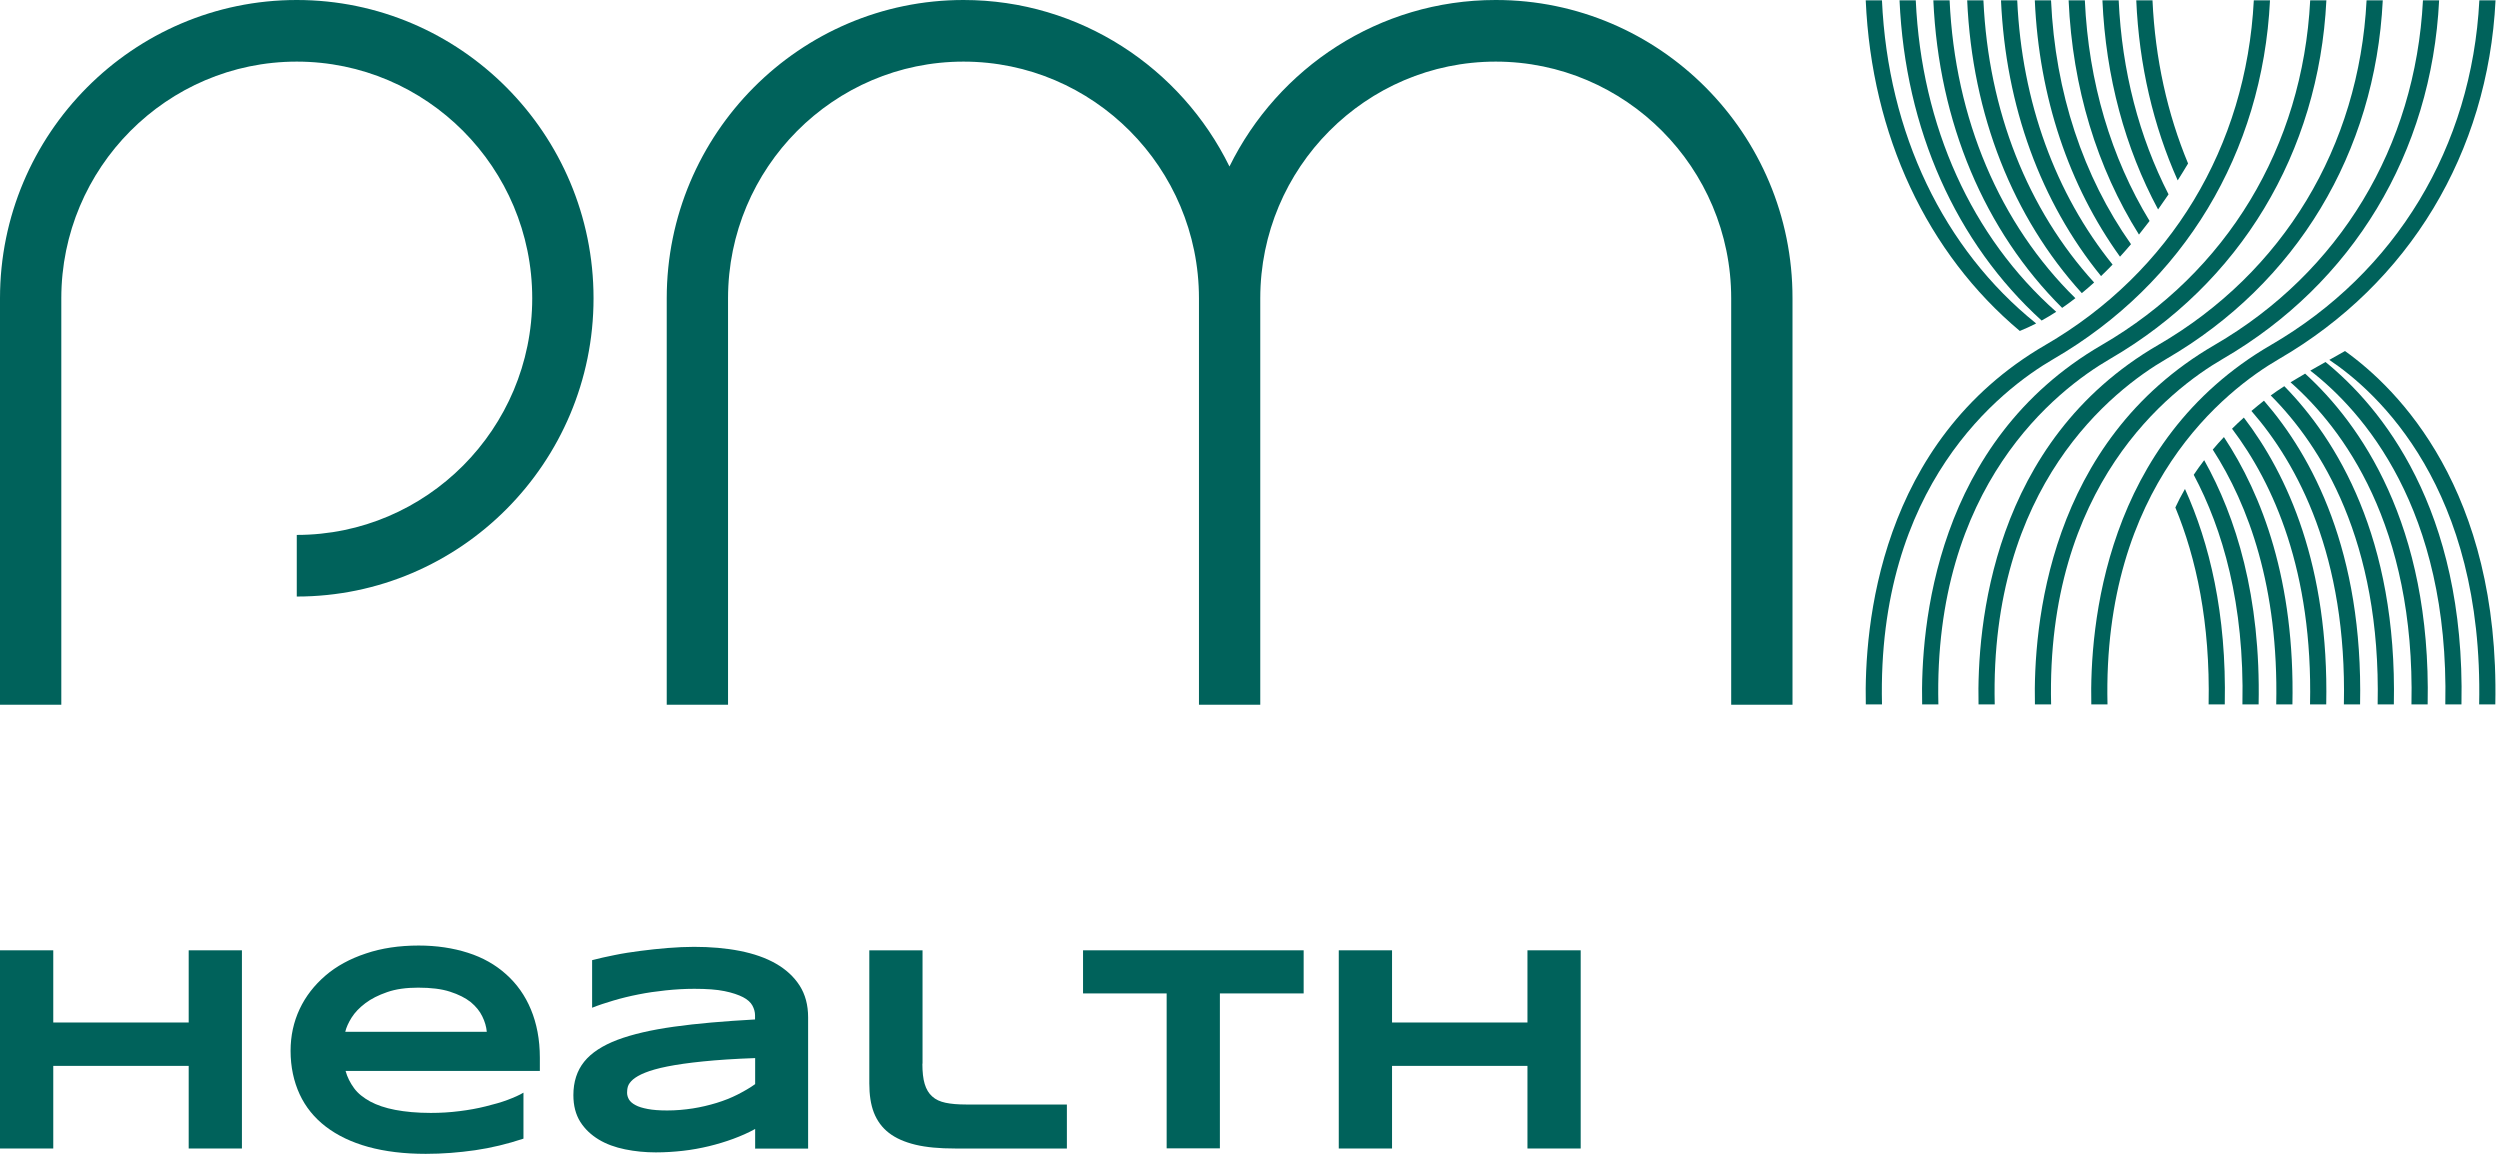
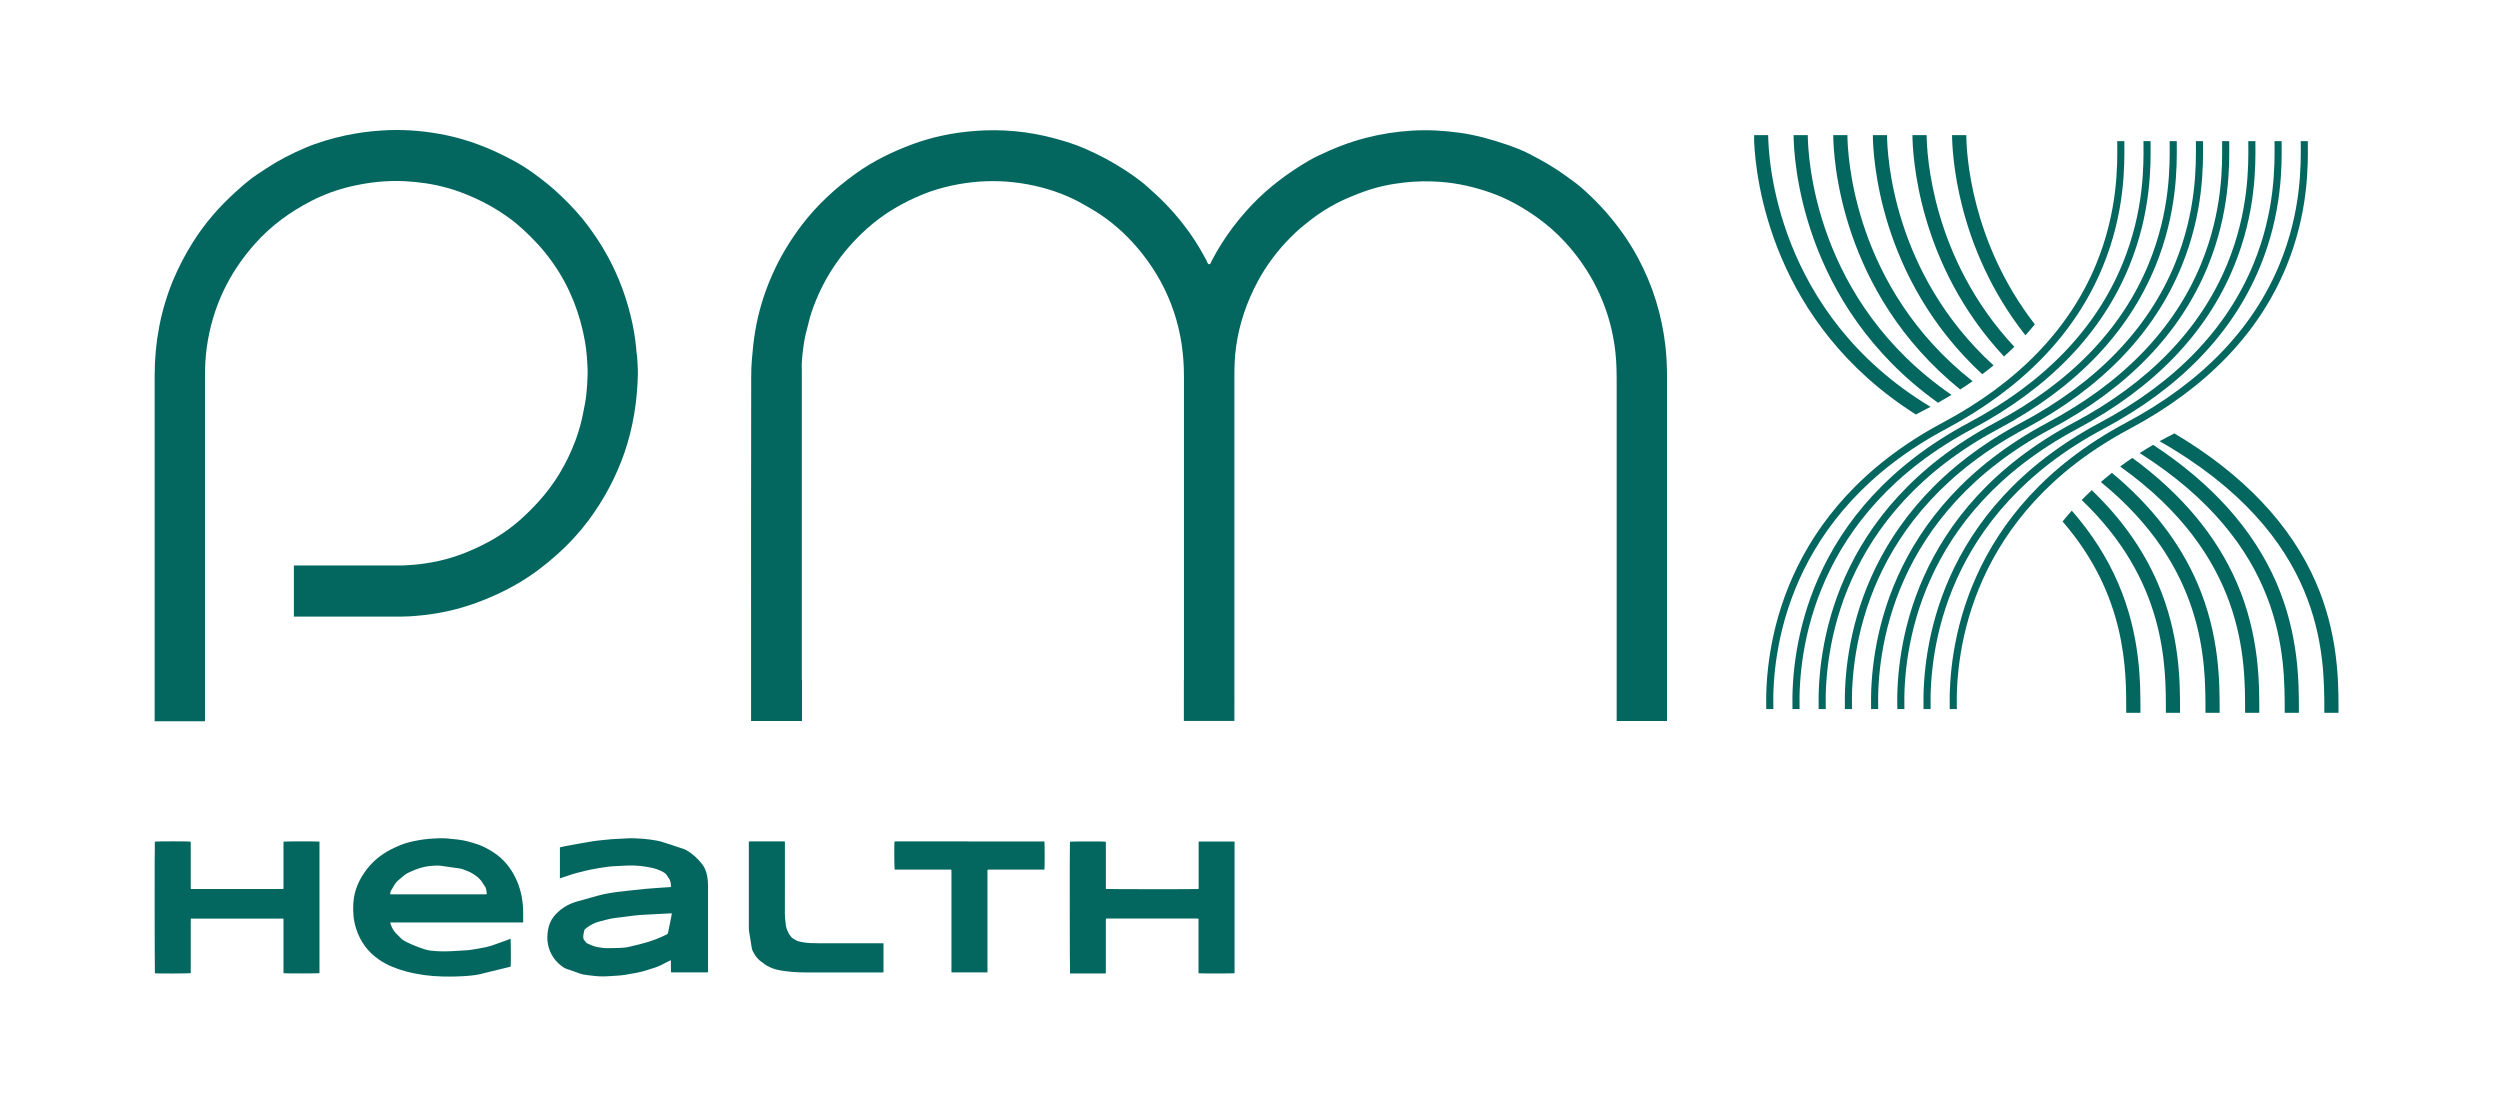
- <svg xmlns="http://www.w3.org/2000/svg" width="65" height="30" viewBox="0 0 65 30" fill="none">
-   <path d="M7.716 0C3.461 0 0 3.479 0 7.755V18.323H1.594V7.755C1.594 4.363 4.341 1.602 7.716 1.602C11.091 1.602 13.838 4.363 13.838 7.755C13.838 11.148 11.091 13.908 7.716 13.908V15.51C11.971 15.51 15.432 12.031 15.432 7.755C15.432 3.479 11.971 0 7.716 0Z" fill="#00625B" />
-   <path d="M38.885 0C35.854 0 33.227 1.764 31.966 4.329C30.709 1.764 28.078 0 25.051 0C20.796 0 17.335 3.479 17.335 7.755V18.323H18.929V7.755C18.929 4.363 21.676 1.602 25.051 1.602C28.426 1.602 31.173 4.363 31.173 7.755V18.323H32.767V7.755C32.767 4.363 35.514 1.602 38.889 1.602C42.264 1.602 45.011 4.363 45.011 7.755V18.323H46.605V7.755C46.612 3.479 43.151 0 38.893 0H38.885Z" fill="#00625B" />
-   <path d="M57.424 18.314H57.844C57.893 15.949 57.444 14.117 56.809 12.713C56.709 12.887 56.626 13.049 56.559 13.195C57.101 14.507 57.468 16.186 57.424 18.314Z" fill="#00625B" />
-   <path d="M48.931 0.009H48.509C48.663 3.52 50.105 6.585 52.515 8.605C52.659 8.547 52.8 8.481 52.94 8.41C50.532 6.473 49.088 3.467 48.931 0.009Z" fill="#00625B" />
-   <path d="M49.81 0.009H49.388C49.535 3.366 50.86 6.316 53.082 8.334C53.211 8.263 53.338 8.187 53.462 8.107C51.269 6.167 49.959 3.292 49.81 0.009Z" fill="#00625B" />
-   <path d="M58.303 18.314H58.724C58.781 15.503 58.137 13.444 57.309 11.965C57.209 12.095 57.118 12.223 57.037 12.345C57.788 13.756 58.358 15.695 58.303 18.314Z" fill="#00625B" />
-   <path d="M59.603 18.314C59.669 15.101 58.818 12.869 57.822 11.364C57.718 11.474 57.622 11.582 57.532 11.69C58.462 13.134 59.246 15.263 59.182 18.314H59.603Z" fill="#00625B" />
-   <path d="M50.69 0.009H50.267C50.407 3.188 51.602 6.002 53.616 8.005C53.733 7.924 53.848 7.841 53.96 7.753C51.997 5.826 50.829 3.097 50.69 0.009Z" fill="#00625B" />
-   <path d="M58.033 11.147C59.117 12.582 60.135 14.855 60.061 18.314H60.482C60.555 14.718 59.481 12.35 58.34 10.857C58.232 10.954 58.129 11.051 58.033 11.147Z" fill="#00625B" />
-   <path d="M51.569 0.009H51.147C51.278 2.99 52.336 5.649 54.127 7.621C54.236 7.532 54.342 7.44 54.447 7.345C52.721 5.449 51.699 2.885 51.569 0.009Z" fill="#00625B" />
-   <path d="M54.927 6.879C53.443 5.038 52.568 2.656 52.448 0.009H52.026C52.148 2.772 53.066 5.259 54.627 7.178C54.73 7.08 54.83 6.98 54.927 6.879Z" fill="#00625B" />
-   <path d="M60.941 18.314H61.362C61.443 14.343 60.125 11.87 58.863 10.418C58.749 10.508 58.641 10.596 58.537 10.685C59.749 12.074 61.022 14.459 60.941 18.314Z" fill="#00625B" />
-   <path d="M59.039 10.282C60.346 11.591 61.908 14.056 61.819 18.314H62.24C62.329 13.975 60.747 11.423 59.392 10.041C59.262 10.125 59.141 10.206 59.039 10.282Z" fill="#00625B" />
-   <path d="M53.327 0.009H52.905C53.016 2.536 53.794 4.831 55.12 6.674C55.218 6.566 55.314 6.458 55.406 6.349C54.165 4.591 53.435 2.409 53.327 0.009Z" fill="#00625B" />
-   <path d="M62.699 18.314H63.119C63.216 13.606 61.346 11.003 59.933 9.714C59.801 9.79 59.674 9.866 59.554 9.94C60.914 11.139 62.796 13.651 62.698 18.315L62.699 18.314Z" fill="#00625B" />
-   <path d="M54.206 0.009H53.784C53.884 2.28 54.523 4.363 55.613 6.099C55.708 5.981 55.801 5.862 55.889 5.745C54.889 4.101 54.302 2.142 54.206 0.009Z" fill="#00625B" />
-   <path d="M63.578 18.314H63.998C64.103 13.205 61.892 10.574 60.463 9.412C60.33 9.487 60.197 9.562 60.068 9.636C61.423 10.686 63.685 13.213 63.578 18.314Z" fill="#00625B" />
-   <path d="M54.663 0.009C54.75 2.001 55.252 3.849 56.11 5.445C56.206 5.311 56.296 5.179 56.382 5.053C55.618 3.561 55.169 1.85 55.086 0.009H54.663Z" fill="#00625B" />
-   <path d="M55.965 0.009H55.543C55.616 1.694 55.988 3.276 56.62 4.69C56.721 4.531 56.811 4.383 56.89 4.251C56.352 2.958 56.034 1.527 55.965 0.009Z" fill="#00625B" />
-   <path d="M60.97 9.127C60.836 9.203 60.699 9.28 60.562 9.357C61.811 10.193 64.576 12.687 64.458 18.314H64.878C64.993 12.733 62.343 10.108 60.97 9.127Z" fill="#00625B" />
-   <path d="M48.932 18.314C48.796 12.627 52.004 10.14 53.393 9.333C56.776 7.369 58.824 3.973 59.02 0.009H58.599C58.403 3.818 56.434 7.081 53.183 8.968C48.847 11.485 48.466 16.298 48.511 18.314H48.932Z" fill="#00625B" />
-   <path d="M50.398 18.314C50.262 12.627 53.47 10.14 54.859 9.333C58.242 7.369 60.289 3.973 60.486 0.009H60.065C59.869 3.818 57.9 7.081 54.649 8.968C50.313 11.485 49.931 16.298 49.976 18.314H50.398Z" fill="#00625B" />
-   <path d="M51.863 18.314C51.727 12.627 54.935 10.14 56.324 9.333C59.708 7.369 61.755 3.973 61.952 0.009H61.531C61.335 3.818 59.366 7.081 56.115 8.968C51.779 11.485 51.397 16.298 51.442 18.314H51.863Z" fill="#00625B" />
-   <path d="M53.329 18.314C53.193 12.627 56.401 10.14 57.79 9.333C61.173 7.369 63.221 3.973 63.417 0.009H62.997C62.801 3.818 60.831 7.081 57.581 8.968C53.245 11.485 52.863 16.298 52.908 18.314H53.329Z" fill="#00625B" />
-   <path d="M54.795 18.314C54.659 12.627 57.867 10.14 59.256 9.333C62.64 7.369 64.687 3.973 64.884 0.009H64.463C64.267 3.818 62.298 7.081 59.047 8.968C54.711 11.485 54.329 16.298 54.374 18.314H54.795Z" fill="#00625B" />
-   <path d="M4.906 29.861V27.713H1.385V29.861H0V24.708H1.385V26.585H4.906V24.708H6.29V29.861H4.906Z" fill="#00625B" />
-   <path d="M13.61 29.605C13.191 29.744 12.768 29.846 12.352 29.906C11.933 29.966 11.507 30 11.069 30C10.511 30 10.014 29.94 9.576 29.82C9.138 29.699 8.771 29.522 8.472 29.293C8.173 29.064 7.944 28.782 7.791 28.451C7.638 28.119 7.555 27.74 7.555 27.322C7.555 26.931 7.634 26.57 7.791 26.235C7.948 25.901 8.173 25.615 8.461 25.366C8.749 25.118 9.101 24.927 9.512 24.791C9.92 24.652 10.38 24.584 10.886 24.584C11.35 24.584 11.776 24.648 12.165 24.772C12.555 24.896 12.884 25.084 13.161 25.333C13.438 25.581 13.655 25.886 13.804 26.247C13.954 26.608 14.036 27.025 14.036 27.499V27.845H8.985C9.03 28.007 9.104 28.153 9.206 28.293C9.307 28.432 9.449 28.541 9.625 28.639C9.8 28.733 10.018 28.808 10.276 28.857C10.534 28.906 10.841 28.936 11.2 28.936C11.454 28.936 11.701 28.921 11.945 28.89C12.188 28.86 12.416 28.819 12.626 28.766C12.835 28.714 13.03 28.661 13.198 28.597C13.367 28.533 13.505 28.473 13.61 28.409V29.613V29.605ZM12.656 26.822C12.644 26.694 12.607 26.562 12.54 26.427C12.476 26.292 12.375 26.168 12.24 26.055C12.102 25.946 11.922 25.855 11.701 25.784C11.481 25.712 11.204 25.679 10.871 25.679C10.56 25.679 10.291 25.716 10.066 25.795C9.838 25.874 9.651 25.968 9.497 26.085C9.344 26.201 9.228 26.322 9.142 26.457C9.06 26.589 9.003 26.713 8.977 26.826H12.656V26.822Z" fill="#00625B" />
-   <path d="M19.634 29.861V29.353C19.459 29.451 19.268 29.534 19.066 29.609C18.863 29.684 18.65 29.748 18.433 29.801C18.216 29.853 17.988 29.895 17.756 29.921C17.524 29.947 17.288 29.962 17.052 29.962C16.776 29.962 16.51 29.936 16.252 29.883C15.997 29.831 15.765 29.748 15.567 29.628C15.368 29.507 15.208 29.357 15.088 29.169C14.968 28.977 14.908 28.747 14.908 28.473C14.908 28.127 15.002 27.837 15.189 27.604C15.376 27.371 15.668 27.183 16.053 27.036C16.442 26.89 16.933 26.777 17.524 26.694C18.115 26.611 18.819 26.551 19.631 26.506V26.397C19.631 26.314 19.608 26.228 19.563 26.145C19.518 26.062 19.436 25.987 19.32 25.927C19.204 25.867 19.039 25.81 18.837 25.769C18.635 25.727 18.37 25.709 18.052 25.709C17.801 25.709 17.554 25.724 17.307 25.75C17.06 25.776 16.824 25.81 16.6 25.855C16.371 25.9 16.154 25.953 15.952 26.013C15.75 26.073 15.563 26.134 15.395 26.201V24.964C15.567 24.919 15.765 24.874 15.978 24.832C16.195 24.787 16.42 24.753 16.652 24.723C16.884 24.693 17.12 24.667 17.359 24.648C17.599 24.629 17.827 24.618 18.044 24.618C18.474 24.618 18.871 24.652 19.234 24.723C19.597 24.795 19.911 24.904 20.173 25.054C20.435 25.205 20.641 25.393 20.791 25.626C20.937 25.855 21.011 26.13 21.011 26.45V29.864H19.627L19.634 29.857V29.861ZM19.634 27.51C19.103 27.529 18.65 27.559 18.28 27.597C17.909 27.634 17.599 27.679 17.352 27.728C17.105 27.777 16.91 27.834 16.772 27.89C16.63 27.946 16.529 28.007 16.457 28.067C16.39 28.127 16.345 28.187 16.326 28.247C16.308 28.308 16.304 28.364 16.304 28.413C16.304 28.473 16.323 28.533 16.353 28.586C16.383 28.638 16.442 28.691 16.521 28.732C16.603 28.778 16.708 28.808 16.843 28.834C16.977 28.86 17.146 28.872 17.348 28.872C17.576 28.872 17.793 28.853 18.014 28.819C18.231 28.785 18.433 28.736 18.631 28.676C18.826 28.616 19.009 28.544 19.178 28.458C19.346 28.371 19.5 28.285 19.634 28.187V27.51Z" fill="#00625B" />
-   <path d="M23.982 27.657C23.982 27.871 24.001 28.048 24.042 28.183C24.083 28.319 24.147 28.428 24.237 28.507C24.327 28.59 24.443 28.642 24.585 28.672C24.727 28.702 24.903 28.717 25.113 28.717H27.739V29.861H24.832C24.428 29.861 24.087 29.831 23.803 29.763C23.522 29.695 23.29 29.594 23.11 29.454C22.931 29.315 22.804 29.139 22.721 28.928C22.639 28.717 22.602 28.462 22.602 28.168V24.708H23.986V27.653L23.982 27.657Z" fill="#00625B" />
-   <path d="M31.717 25.829V29.857H30.333V25.829H28.159V24.708H33.895V25.829H31.717Z" fill="#00625B" />
-   <path d="M39.714 29.861V27.713H36.193V29.861H34.808V24.708H36.193V26.585H39.714V24.708H41.098V29.861H39.714Z" fill="#00625B" />
+ <svg xmlns="http://www.w3.org/2000/svg" width="81" height="36" viewBox="0 0 81 36" fill="none">
+   <path d="M25.985 23.358V22.041H25.979V11.985C25.965 11.752 25.995 11.523 26.023 11.294C26.049 11.071 26.093 10.849 26.154 10.633C26.198 10.471 26.231 10.303 26.285 10.141C26.646 9.063 27.256 8.149 28.105 7.394C28.637 6.919 29.244 6.565 29.904 6.296C30.208 6.171 30.525 6.08 30.848 6.01C31.435 5.885 32.024 5.841 32.621 5.885C33.221 5.932 33.804 6.057 34.367 6.272C34.623 6.37 34.869 6.485 35.108 6.623C35.29 6.727 35.476 6.832 35.651 6.95C36.176 7.303 36.631 7.738 37.022 8.237C37.47 8.806 37.811 9.433 38.04 10.121C38.262 10.791 38.36 11.479 38.36 12.186V22.04H38.357V23.358H39.994V22.791C39.998 22.761 39.994 22.714 39.994 22.637V12.196C39.994 11.876 40.004 11.559 40.048 11.243C40.15 10.498 40.389 9.797 40.743 9.133C41.029 8.597 41.39 8.119 41.818 7.687C42.017 7.485 42.235 7.303 42.458 7.131C42.724 6.922 43.011 6.74 43.314 6.582C43.587 6.44 43.873 6.326 44.163 6.218C44.594 6.059 45.039 5.965 45.494 5.914C45.879 5.87 46.266 5.864 46.654 5.891C47.223 5.931 47.776 6.059 48.312 6.248C48.861 6.444 49.36 6.727 49.832 7.067C50.462 7.522 50.974 8.082 51.392 8.729C51.56 8.992 51.709 9.264 51.837 9.551C52.103 10.144 52.268 10.764 52.339 11.411C52.38 11.765 52.38 12.122 52.38 12.48V22.044V23.361H54.011V22.044V12.21C54.011 11.877 53.997 11.546 53.96 11.216C53.845 10.202 53.549 9.245 53.067 8.348C52.784 7.823 52.44 7.337 52.046 6.886C51.827 6.636 51.591 6.4 51.345 6.175C51.166 6.006 50.964 5.864 50.765 5.72C50.381 5.437 49.97 5.201 49.548 4.985C49.326 4.87 49.087 4.78 48.847 4.695C48.339 4.52 47.826 4.375 47.291 4.301C46.775 4.23 46.259 4.2 45.74 4.233C45.235 4.264 44.736 4.341 44.248 4.469C43.709 4.608 43.196 4.81 42.697 5.052C42.509 5.143 42.323 5.248 42.145 5.363C41.491 5.774 40.895 6.252 40.382 6.832C40.227 7.007 40.075 7.189 39.934 7.378C39.681 7.718 39.456 8.072 39.26 8.449C39.24 8.49 39.226 8.561 39.179 8.561C39.125 8.561 39.115 8.487 39.092 8.443C38.93 8.139 38.758 7.846 38.56 7.566C38.239 7.112 37.875 6.693 37.468 6.316C37.302 6.165 37.138 6.01 36.962 5.871C36.804 5.75 36.639 5.635 36.47 5.524C36.052 5.248 35.611 5.016 35.156 4.817C34.842 4.679 34.512 4.577 34.182 4.487C33.326 4.254 32.453 4.173 31.57 4.244C30.876 4.298 30.202 4.436 29.548 4.679C28.901 4.921 28.284 5.221 27.722 5.626C27.061 6.101 26.468 6.647 25.973 7.297C25.592 7.803 25.265 8.342 25.012 8.922C24.756 9.505 24.571 10.108 24.467 10.738C24.416 11.038 24.386 11.341 24.362 11.641C24.345 11.836 24.339 12.035 24.339 12.231C24.332 15.503 24.335 18.775 24.335 22.044V23.361H25.993L25.987 23.358H25.985Z" fill="#03665F" />
+   <path d="M20.63 11.489C20.607 11.149 20.56 10.809 20.489 10.475C20.327 9.717 20.067 8.999 19.697 8.318C19.458 7.88 19.181 7.466 18.865 7.078C18.588 6.744 18.285 6.438 17.962 6.148C17.702 5.919 17.426 5.71 17.142 5.511C16.86 5.316 16.556 5.157 16.249 5.006C15.609 4.692 14.939 4.463 14.238 4.338C13.604 4.224 12.97 4.184 12.327 4.231C11.943 4.257 11.565 4.308 11.188 4.389C10.743 4.487 10.308 4.611 9.89 4.79C9.455 4.975 9.038 5.187 8.643 5.447C8.465 5.565 8.283 5.679 8.111 5.811C7.942 5.942 7.781 6.087 7.622 6.229C7.09 6.71 6.621 7.253 6.241 7.863C6.001 8.244 5.793 8.645 5.617 9.059C5.203 10.053 5.011 11.095 5.011 12.17V22.033V23.368H6.642V12.173C6.642 11.86 6.658 11.549 6.702 11.239C6.881 9.969 7.407 8.857 8.259 7.9C8.778 7.317 9.398 6.862 10.092 6.508C10.503 6.296 10.935 6.14 11.386 6.036C11.956 5.905 12.529 5.841 13.115 5.871C13.58 5.894 14.038 5.962 14.487 6.086C14.77 6.164 15.046 6.268 15.316 6.386C15.717 6.562 16.094 6.774 16.451 7.03C16.802 7.279 17.112 7.576 17.405 7.889C17.601 8.098 17.776 8.321 17.938 8.553C18.467 9.318 18.797 10.164 18.955 11.077C19.009 11.387 19.029 11.701 19.04 12.014C19.043 12.122 19.033 12.23 19.029 12.334C19.029 12.476 19.009 12.617 18.999 12.759C18.983 12.964 18.935 13.16 18.898 13.362C18.841 13.675 18.753 13.976 18.645 14.272C18.369 15.01 17.975 15.677 17.442 16.26C17.253 16.466 17.055 16.665 16.846 16.85C16.334 17.302 15.751 17.635 15.12 17.891C14.547 18.127 13.944 18.259 13.327 18.305C13.229 18.312 13.129 18.319 13.031 18.322H9.522V19.977H13.031C13.172 19.977 13.31 19.967 13.448 19.957C14.136 19.903 14.803 19.765 15.45 19.525C16.144 19.269 16.798 18.939 17.398 18.498C17.836 18.174 18.244 17.813 18.611 17.412C18.773 17.234 18.928 17.048 19.073 16.853C19.572 16.179 19.962 15.451 20.235 14.659C20.515 13.84 20.646 12.998 20.667 12.132C20.67 11.916 20.653 11.704 20.637 11.488H20.63L20.63 11.489Z" fill="#03665F" />
+   <path d="M18.141 28.463V27.454C18.202 27.44 18.26 27.424 18.32 27.413C18.526 27.375 18.732 27.338 18.939 27.302C19.042 27.284 19.145 27.265 19.249 27.25C19.313 27.24 19.378 27.235 19.443 27.227C19.556 27.216 19.67 27.204 19.783 27.193C19.836 27.188 19.889 27.186 19.942 27.183C20.062 27.177 20.183 27.172 20.302 27.164C20.477 27.151 20.652 27.165 20.826 27.176C20.986 27.187 21.146 27.211 21.304 27.24C21.426 27.262 21.541 27.308 21.657 27.344C21.824 27.397 21.99 27.453 22.156 27.508C22.184 27.518 22.213 27.53 22.239 27.545C22.441 27.662 22.61 27.819 22.753 28.003C22.838 28.11 22.881 28.237 22.909 28.369C22.931 28.474 22.94 28.579 22.94 28.686C22.94 29.606 22.94 30.527 22.94 31.447V31.501C22.925 31.503 22.912 31.506 22.899 31.506C22.525 31.506 22.151 31.506 21.777 31.506C21.766 31.506 21.756 31.504 21.739 31.502C21.735 31.374 21.74 31.246 21.736 31.111C21.713 31.12 21.698 31.126 21.684 31.133C21.601 31.175 21.519 31.217 21.437 31.26C21.3 31.333 21.152 31.372 21.005 31.418C20.932 31.44 20.86 31.465 20.787 31.483C20.707 31.503 20.627 31.518 20.546 31.533C20.441 31.553 20.337 31.572 20.232 31.588C20.155 31.599 20.078 31.606 20.001 31.611C19.852 31.621 19.703 31.633 19.555 31.636C19.462 31.639 19.369 31.631 19.277 31.622C19.148 31.609 19.02 31.595 18.893 31.572C18.82 31.559 18.751 31.528 18.68 31.503C18.564 31.464 18.448 31.423 18.332 31.382C18.313 31.375 18.295 31.368 18.278 31.357C17.994 31.174 17.816 30.917 17.752 30.584C17.724 30.436 17.731 30.287 17.754 30.139C17.78 29.972 17.842 29.82 17.949 29.688C18.043 29.573 18.153 29.475 18.278 29.395C18.399 29.317 18.529 29.258 18.666 29.217C18.897 29.15 19.128 29.084 19.36 29.022C19.599 28.958 19.843 28.916 20.09 28.889C20.362 28.858 20.633 28.826 20.906 28.8C21.093 28.782 21.282 28.772 21.47 28.758C21.549 28.753 21.627 28.749 21.706 28.743C21.715 28.743 21.724 28.74 21.737 28.737C21.737 28.704 21.742 28.672 21.736 28.641C21.723 28.575 21.712 28.507 21.667 28.451C21.649 28.428 21.632 28.404 21.619 28.379C21.588 28.322 21.541 28.284 21.485 28.253C21.366 28.188 21.242 28.143 21.11 28.115C20.881 28.067 20.651 28.039 20.418 28.042C20.291 28.043 20.166 28.052 20.039 28.058C19.928 28.064 19.817 28.066 19.707 28.081C19.519 28.107 19.332 28.138 19.145 28.173C19.03 28.194 18.917 28.228 18.803 28.254C18.601 28.3 18.407 28.37 18.211 28.435C18.189 28.442 18.169 28.451 18.141 28.462V28.463ZM21.77 29.594C21.752 29.594 21.744 29.592 21.735 29.593C21.457 29.607 21.179 29.62 20.901 29.636C20.784 29.642 20.667 29.651 20.551 29.664C20.385 29.682 20.219 29.705 20.053 29.727C19.964 29.738 19.875 29.747 19.787 29.765C19.674 29.789 19.563 29.82 19.451 29.849C19.4 29.863 19.348 29.875 19.299 29.895C19.174 29.946 19.059 30.013 18.958 30.103C18.944 30.116 18.934 30.128 18.93 30.148C18.924 30.185 18.914 30.222 18.907 30.259C18.891 30.345 18.885 30.429 18.958 30.496C18.971 30.507 18.978 30.523 18.989 30.535C18.998 30.545 19.008 30.556 19.02 30.562C19.125 30.613 19.233 30.662 19.348 30.684C19.462 30.706 19.579 30.723 19.696 30.72C19.827 30.718 19.958 30.719 20.088 30.712C20.181 30.708 20.275 30.702 20.364 30.681C20.589 30.628 20.814 30.578 21.034 30.507C21.232 30.444 21.422 30.367 21.607 30.273C21.627 30.262 21.64 30.248 21.643 30.225C21.645 30.213 21.649 30.201 21.651 30.189C21.68 30.044 21.709 29.9 21.738 29.756C21.749 29.704 21.758 29.652 21.769 29.594H21.77Z" fill="#03665F" />
+   <path d="M16.947 29.888H12.646C12.651 29.911 12.653 29.929 12.658 29.945C12.7 30.068 12.762 30.178 12.857 30.268C12.895 30.305 12.935 30.34 12.97 30.38C13.025 30.442 13.093 30.483 13.165 30.519C13.363 30.619 13.569 30.696 13.779 30.763C13.893 30.799 14.011 30.809 14.13 30.816C14.353 30.83 14.577 30.824 14.8 30.808C14.918 30.799 15.036 30.796 15.155 30.787C15.211 30.783 15.266 30.773 15.322 30.764C15.456 30.741 15.592 30.72 15.725 30.692C15.814 30.673 15.902 30.646 15.988 30.617C16.145 30.564 16.3 30.507 16.456 30.45C16.486 30.439 16.513 30.422 16.541 30.408C16.552 30.439 16.557 31.208 16.546 31.318C16.485 31.333 16.422 31.35 16.359 31.365C16.096 31.43 15.833 31.493 15.571 31.558C15.446 31.589 15.319 31.604 15.192 31.615C14.913 31.639 14.634 31.645 14.354 31.639C13.948 31.631 13.548 31.579 13.155 31.474C12.849 31.392 12.557 31.279 12.293 31.101C11.925 30.853 11.677 30.515 11.54 30.094C11.451 29.82 11.43 29.539 11.449 29.252C11.476 28.838 11.64 28.481 11.89 28.157C12.133 27.843 12.444 27.618 12.803 27.455C12.905 27.409 13.009 27.364 13.115 27.329C13.219 27.294 13.326 27.271 13.432 27.248C13.53 27.227 13.63 27.212 13.729 27.197C13.791 27.187 13.855 27.18 13.919 27.176C14.11 27.163 14.301 27.15 14.493 27.166C14.617 27.177 14.741 27.189 14.864 27.205C15.074 27.233 15.278 27.29 15.477 27.358C15.658 27.421 15.825 27.511 15.985 27.614C16.311 27.823 16.543 28.111 16.71 28.457C16.836 28.716 16.907 28.988 16.936 29.274C16.956 29.47 16.95 29.666 16.951 29.862C16.951 29.868 16.95 29.874 16.947 29.887V29.888ZM12.644 28.971C12.652 28.974 12.657 28.976 12.661 28.976C13.682 28.976 14.704 28.977 15.726 28.977C15.738 28.977 15.75 28.975 15.762 28.974C15.763 28.974 15.764 28.973 15.766 28.972C15.767 28.971 15.768 28.969 15.772 28.965C15.769 28.938 15.764 28.909 15.761 28.878C15.756 28.81 15.738 28.748 15.694 28.694C15.674 28.669 15.657 28.641 15.641 28.614C15.55 28.458 15.41 28.357 15.258 28.273C15.182 28.231 15.099 28.204 15.018 28.172C14.98 28.157 14.941 28.145 14.9 28.139C14.728 28.113 14.555 28.09 14.382 28.066C14.331 28.058 14.279 28.048 14.228 28.046C14.068 28.042 13.909 28.055 13.752 28.087C13.563 28.126 13.387 28.203 13.214 28.284C13.172 28.304 13.133 28.332 13.096 28.361C13.045 28.401 12.998 28.448 12.946 28.487C12.868 28.546 12.807 28.618 12.759 28.702C12.727 28.755 12.695 28.809 12.666 28.864C12.65 28.896 12.637 28.931 12.645 28.971L12.644 28.971Z" fill="#03665F" />
+   <path d="M38.836 27.266H40V31.533C39.963 31.543 38.88 31.544 38.832 31.533C38.832 31.418 38.832 31.301 38.832 31.185C38.832 31.066 38.832 30.948 38.832 30.829V29.769C38.818 29.766 38.808 29.763 38.798 29.762C38.788 29.76 38.777 29.761 38.766 29.761C37.809 29.761 36.853 29.761 35.896 29.761C35.877 29.761 35.858 29.761 35.833 29.761C35.832 29.79 35.829 29.814 35.829 29.837C35.829 30.002 35.829 30.166 35.829 30.33C35.829 30.712 35.829 31.094 35.829 31.476C35.829 31.497 35.827 31.517 35.826 31.54H34.669C34.659 31.507 34.656 27.329 34.666 27.271C34.7 27.261 35.773 27.259 35.826 27.27C35.827 27.289 35.83 27.31 35.83 27.33C35.83 27.794 35.83 28.258 35.83 28.722C35.83 28.749 35.831 28.776 35.832 28.802C35.872 28.812 38.782 28.813 38.833 28.804C38.834 28.784 38.836 28.764 38.836 28.743C38.836 28.273 38.836 27.803 38.836 27.333V27.266H38.836Z" fill="#03665F" />
+   <path d="M9.182 28.805C9.183 28.78 9.185 28.758 9.185 28.735C9.185 28.267 9.185 27.798 9.185 27.33C9.185 27.309 9.187 27.288 9.188 27.269C9.232 27.258 10.309 27.258 10.351 27.268V31.531C10.315 31.541 9.237 31.543 9.188 31.532C9.187 31.512 9.185 31.491 9.185 31.471C9.185 30.926 9.185 30.382 9.185 29.837C9.185 29.814 9.183 29.79 9.182 29.762H6.183C6.176 29.863 6.181 29.961 6.18 30.059C6.179 30.157 6.18 30.254 6.18 30.351V31.236C6.18 31.335 6.18 31.434 6.18 31.53C6.143 31.543 5.08 31.546 5.019 31.536C5.01 31.503 5.007 27.32 5.017 27.268C5.053 27.258 6.127 27.256 6.176 27.268C6.178 27.288 6.18 27.308 6.18 27.329C6.18 27.794 6.18 28.26 6.18 28.725C6.18 28.75 6.182 28.776 6.183 28.804H9.181L9.182 28.805Z" fill="#03665F" />
+   <path d="M31.994 31.506H30.829C30.828 31.481 30.827 31.458 30.827 31.436C30.827 30.374 30.827 29.313 30.827 28.251C30.827 28.227 30.824 28.204 30.823 28.176H28.987C28.975 28.14 28.97 27.347 28.98 27.271C28.981 27.27 28.982 27.269 28.983 27.268C28.984 27.267 28.986 27.266 28.987 27.266C28.999 27.264 29.011 27.262 29.023 27.262C30.624 27.262 32.226 27.263 33.827 27.263C33.831 27.263 33.835 27.266 33.84 27.267C33.849 27.302 33.851 28.121 33.84 28.175H33.779C33.209 28.175 32.639 28.175 32.069 28.175C31.988 28.175 31.994 28.17 31.994 28.248C31.994 29.312 31.994 30.375 31.994 31.438V31.505L31.994 31.506Z" fill="#03665F" />
+   <path d="M28.625 30.56V31.504C28.607 31.505 28.591 31.507 28.575 31.507C27.748 31.507 26.921 31.508 26.093 31.507C25.819 31.506 25.546 31.486 25.276 31.44C25.118 31.413 24.965 31.358 24.825 31.275C24.787 31.252 24.753 31.224 24.718 31.197C24.707 31.189 24.697 31.179 24.686 31.172C24.55 31.086 24.462 30.961 24.392 30.82C24.358 30.752 24.352 30.68 24.34 30.608C24.315 30.46 24.291 30.311 24.268 30.163C24.264 30.137 24.262 30.111 24.262 30.086C24.262 29.166 24.262 28.245 24.262 27.326V27.266C24.282 27.265 24.298 27.262 24.314 27.262C24.67 27.262 25.026 27.262 25.382 27.262C25.396 27.262 25.411 27.265 25.431 27.266V27.332C25.431 28.088 25.431 28.844 25.43 29.6C25.43 29.704 25.441 29.806 25.454 29.909C25.46 29.96 25.463 30.012 25.479 30.061C25.51 30.159 25.554 30.253 25.618 30.336C25.645 30.37 25.674 30.4 25.714 30.419C25.729 30.426 25.743 30.434 25.756 30.444C25.825 30.494 25.905 30.509 25.986 30.525C26.156 30.557 26.327 30.561 26.499 30.561C27.185 30.56 27.871 30.561 28.556 30.561H28.626L28.625 30.56Z" fill="#03665F" />
+   <path d="M68.89 23.054V23.094H69.35V23.055C69.352 22.127 69.355 20.575 68.623 18.883C68.263 18.052 67.763 17.272 67.126 16.545C67.022 16.662 66.923 16.779 66.828 16.897C68.897 19.286 68.892 21.696 68.89 23.054Z" fill="#03665F" />
+   <path d="M56.834 4.379V4.586C56.887 5.805 57.399 10.469 62.073 13.429C62.138 13.394 62.203 13.361 62.269 13.327C62.364 13.279 62.456 13.23 62.548 13.181C57.527 10.154 57.295 5.115 57.289 4.379H56.834Z" fill="#03665F" />
+   <path d="M70.174 23.054V23.094H70.634V23.055C70.635 22.127 70.638 20.575 69.906 18.883C69.435 17.793 68.721 16.79 67.773 15.882C67.661 15.987 67.552 16.093 67.447 16.201C70.182 18.807 70.177 21.564 70.174 23.054Z" fill="#03665F" />
+   <path d="M58.112 4.379C58.118 5.101 58.332 9.864 62.791 13.049C62.941 12.965 63.087 12.88 63.229 12.794C58.792 9.743 58.578 5.084 58.572 4.379H58.112Z" fill="#03665F" />
+   <path d="M71.457 23.054V23.094H71.916V23.055C71.918 22.127 71.921 20.575 71.19 18.883C70.619 17.563 69.693 16.371 68.425 15.32C68.302 15.418 68.182 15.517 68.066 15.617C71.465 18.386 71.459 21.452 71.457 23.054Z" fill="#03665F" />
+   <path d="M59.397 4.379C59.402 5.07 59.598 9.452 63.51 12.619C63.648 12.531 63.782 12.442 63.912 12.351C60.056 9.311 59.862 5.051 59.856 4.379H59.397Z" fill="#03665F" />
+   <path d="M72.741 23.054V23.094H73.201V23.055C73.202 22.127 73.205 20.575 72.474 18.883C71.813 17.356 70.678 16 69.088 14.836C68.952 14.927 68.82 15.021 68.693 15.116C72.75 18.008 72.744 21.355 72.741 23.054Z" fill="#03665F" />
+   <path d="M60.68 4.379C60.685 5.035 60.861 9.015 64.224 12.125C64.35 12.031 64.473 11.936 64.591 11.839C61.319 8.853 61.145 5.014 61.14 4.379H60.68Z" fill="#03665F" />
+   <path d="M74.024 23.054V23.094H74.484V23.055C74.486 22.127 74.488 20.575 73.757 18.883C73.015 17.168 71.673 15.667 69.761 14.413C69.612 14.5 69.467 14.589 69.326 14.679C74.034 17.663 74.027 21.269 74.024 23.054Z" fill="#03665F" />
+   <path d="M61.963 4.379C61.968 4.995 62.124 8.544 64.929 11.55C65.045 11.447 65.157 11.342 65.264 11.236C62.579 8.359 62.428 4.971 62.423 4.379H61.963Z" fill="#03665F" />
+   <path d="M75.768 23.094V22.911C75.768 21.971 75.735 20.49 75.041 18.883C74.224 16.995 72.681 15.368 70.451 14.043C70.287 14.125 70.126 14.209 69.971 14.295C75.319 17.348 75.311 21.191 75.308 23.054V23.094H75.768Z" fill="#03665F" />
+   <path d="M63.247 4.379C63.251 4.949 63.385 8.026 65.624 10.864C65.73 10.747 65.832 10.628 65.929 10.509C63.839 7.814 63.711 4.922 63.707 4.379H63.247Z" fill="#03665F" />
+   <path d="M57.226 22.937C57.227 22.95 57.227 22.962 57.227 22.973H57.457C57.457 22.961 57.457 22.947 57.456 22.932C57.415 21.134 57.877 16.655 63.053 13.896C65.534 12.573 67.243 10.803 68.133 8.633C68.851 6.883 68.836 5.369 68.829 4.642C68.829 4.618 68.829 4.595 68.829 4.573H68.599C68.599 4.596 68.599 4.619 68.599 4.644C68.606 5.356 68.62 6.839 67.921 8.545C67.052 10.664 65.377 12.396 62.945 13.693C57.656 16.513 57.184 21.097 57.226 22.937Z" fill="#03665F" />
+   <path d="M58.076 22.937C58.076 22.95 58.076 22.962 58.077 22.973H58.307C58.307 22.961 58.306 22.947 58.306 22.932C58.264 21.134 58.727 16.655 63.903 13.896C66.383 12.573 68.093 10.803 68.983 8.633C69.701 6.883 69.686 5.369 69.679 4.642C69.679 4.618 69.678 4.595 69.678 4.573H69.448C69.448 4.596 69.449 4.619 69.449 4.644C69.456 5.356 69.47 6.839 68.77 8.545C67.901 10.664 66.227 12.396 63.794 13.693C58.506 16.513 58.033 21.097 58.076 22.937Z" fill="#03665F" />
+   <path d="M58.924 22.937C58.924 22.95 58.925 22.962 58.925 22.973H59.155C59.155 22.961 59.154 22.947 59.154 22.932C59.113 21.134 59.575 16.655 64.751 13.896C67.232 12.573 68.942 10.803 69.832 8.633C70.549 6.883 70.534 5.369 70.527 4.642C70.527 4.618 70.527 4.595 70.527 4.573H70.297C70.297 4.596 70.297 4.619 70.297 4.644C70.304 5.356 70.319 6.839 69.619 8.545C68.75 10.664 67.076 12.396 64.643 13.693C59.354 16.513 58.882 21.097 58.924 22.937Z" fill="#03665F" />
+   <path d="M59.774 22.937C59.775 22.95 59.775 22.962 59.775 22.973H60.005C60.005 22.961 60.004 22.947 60.004 22.932C59.962 21.134 60.425 16.655 65.601 13.896C68.082 12.573 69.791 10.803 70.681 8.633C71.399 6.883 71.384 5.369 71.377 4.642C71.377 4.618 71.376 4.595 71.376 4.573H71.146C71.146 4.596 71.147 4.619 71.147 4.644C71.154 5.356 71.168 6.839 70.469 8.545C69.6 10.664 67.925 12.396 65.493 13.693C60.203 16.513 59.731 21.097 59.774 22.937Z" fill="#03665F" />
+   <path d="M60.623 22.937C60.623 22.95 60.623 22.962 60.625 22.973H60.855C60.855 22.961 60.854 22.947 60.853 22.932C60.812 21.134 61.274 16.655 66.45 13.896C68.931 12.573 70.641 10.803 71.531 8.633C72.249 6.883 72.234 5.369 72.227 4.642C72.227 4.618 72.226 4.595 72.226 4.573H71.996C71.996 4.596 71.997 4.619 71.997 4.644C72.004 5.356 72.018 6.839 71.318 8.545C70.449 10.664 68.775 12.396 66.342 13.693C61.053 16.513 60.581 21.097 60.623 22.937Z" fill="#03665F" />
+   <path d="M61.473 22.973C61.473 22.962 61.472 22.95 61.472 22.937C61.43 21.097 61.902 16.513 67.19 13.693C69.624 12.396 71.298 10.664 72.167 8.545C72.867 6.839 72.852 5.356 72.845 4.644C72.845 4.619 72.845 4.596 72.845 4.573H73.075C73.075 4.595 73.075 4.618 73.075 4.642C73.082 5.369 73.097 6.883 72.379 8.633C71.489 10.803 69.78 12.573 67.299 13.896C62.123 16.655 61.661 21.134 61.702 22.932C61.702 22.947 61.702 22.961 61.703 22.973H61.473Z" fill="#03665F" />
+   <path d="M62.322 22.937C62.322 22.95 62.322 22.962 62.322 22.973H62.552C62.552 22.961 62.552 22.947 62.552 22.932C62.51 21.134 62.973 16.655 68.149 13.896C70.63 12.573 72.339 10.803 73.229 8.633C73.947 6.883 73.932 5.369 73.925 4.642C73.925 4.618 73.924 4.595 73.924 4.573H73.694C73.694 4.596 73.695 4.619 73.695 4.644C73.702 5.356 73.716 6.839 73.016 8.545C72.147 10.664 70.473 12.396 68.04 13.693C62.751 16.513 62.279 21.097 62.322 22.937Z" fill="#03665F" />
+   <path d="M63.171 22.937C63.171 22.95 63.171 22.962 63.171 22.973H63.401C63.401 22.961 63.401 22.947 63.401 22.932C63.359 21.134 63.822 16.655 68.998 13.896C71.479 12.573 73.188 10.803 74.078 8.633C74.796 6.883 74.781 5.369 74.774 4.642C74.774 4.618 74.773 4.595 74.773 4.573H74.543C74.543 4.596 74.544 4.619 74.544 4.644C74.551 5.356 74.565 6.839 73.865 8.545C72.996 10.664 71.322 12.396 68.889 13.693C63.6 16.513 63.128 21.097 63.171 22.937Z" fill="#03665F" />
</svg>
